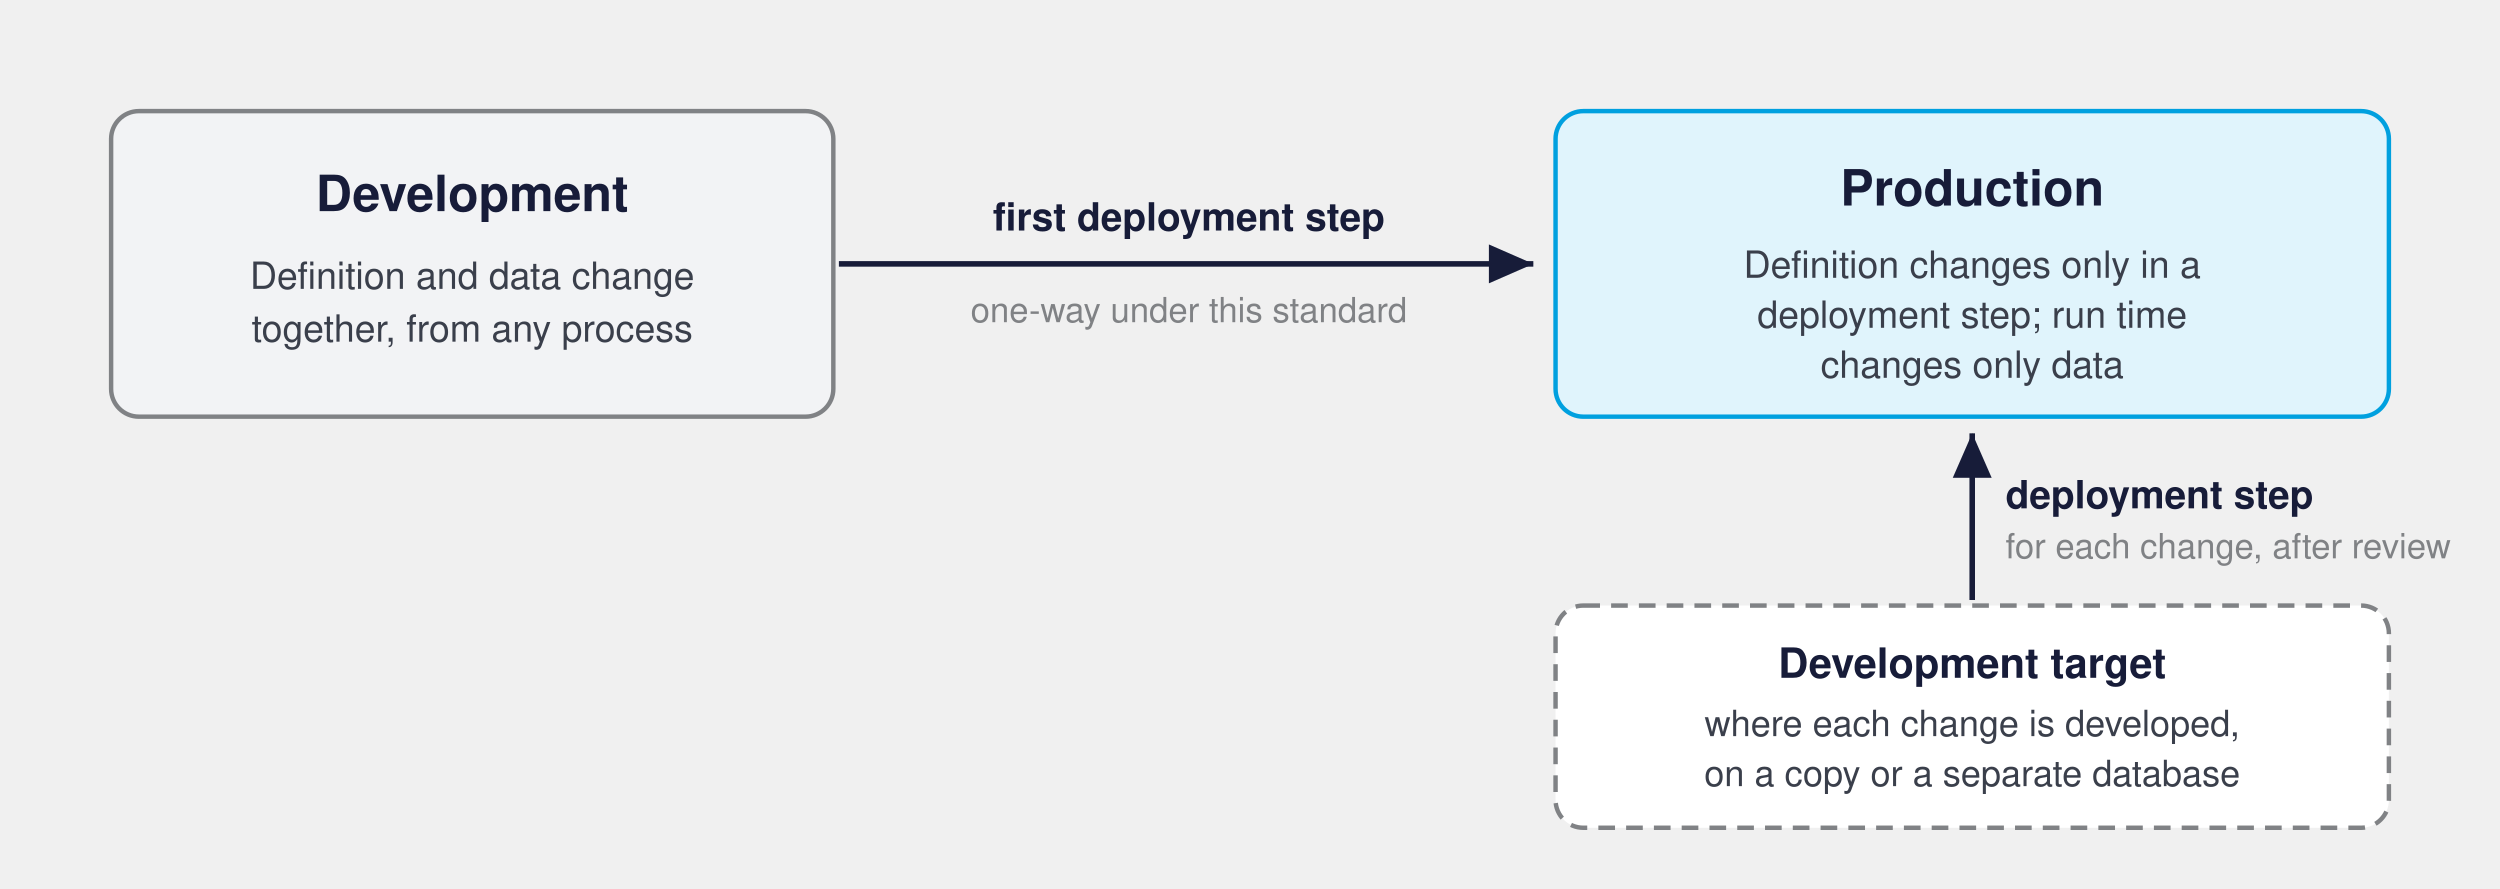
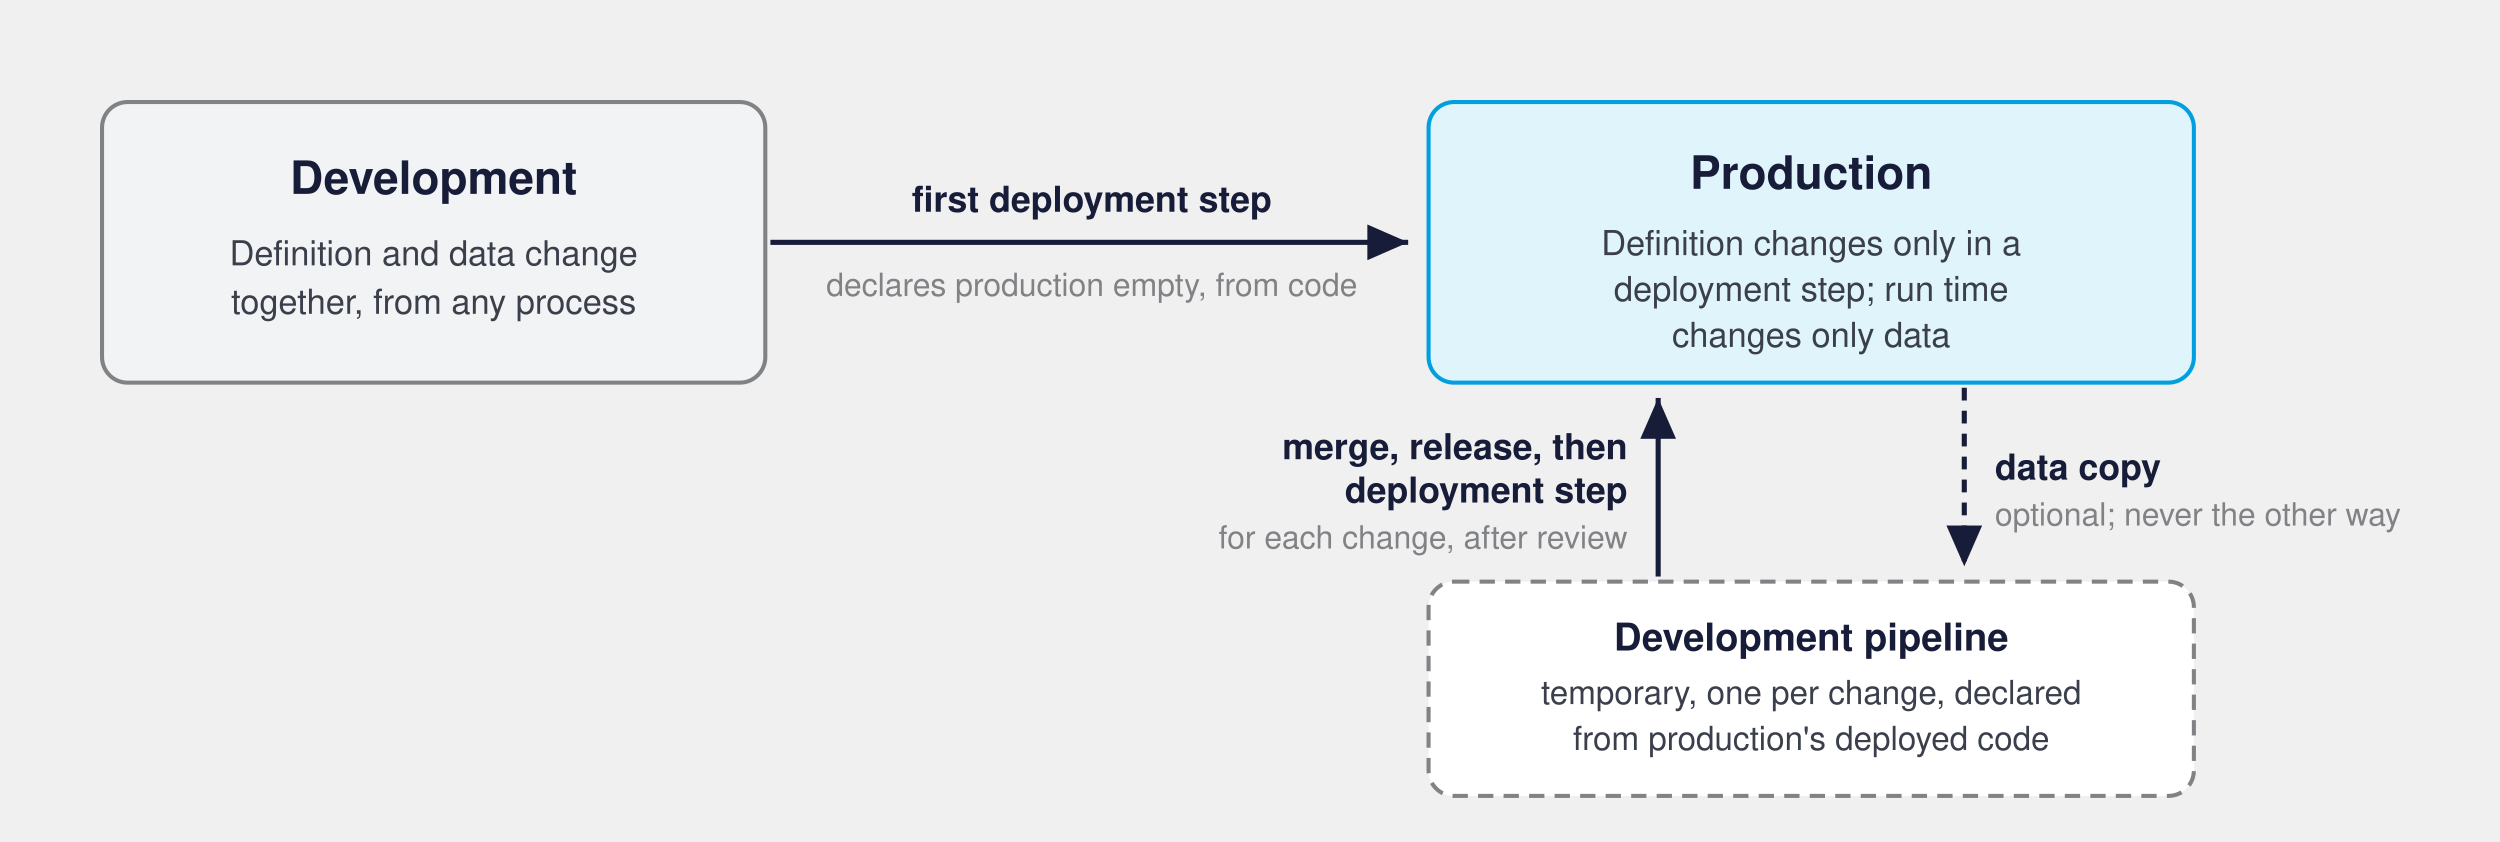
- <svg xmlns="http://www.w3.org/2000/svg" width="900" height="320" viewBox="0 0 900 320" font-family="Helvetica, sans-serif">
+ <svg xmlns="http://www.w3.org/2000/svg" width="980" height="330" viewBox="0 0 980 330" font-family="Helvetica, sans-serif">
  <style>
  svg { background-color: #FFFFFF; }
  .edge { stroke: #171C39; fill: none; }
  .arrow { fill: #171C39; }
  .title { fill: #171C39; }
  .body { fill: #3A3F4B; }
  .note { fill: #808285; }
@media (prefers-color-scheme: dark) {
    svg { background-color: #161A21; }
    .edge { stroke: #AEB6C2; }
    .arrow { fill: #AEB6C2; }
    .title { fill: #E6E8EC; }
    .body { fill: #C9CDD4; }
    .note { fill: #9DA0A4; }
    .f-dev { fill: #1E222B; stroke: #9DA0A4; }
    .f-prod { fill: #0F2433; stroke: #33B8E8; }
    .f-target { fill: #161A21; stroke: #9DA0A4; }
}
</style>
  <defs>
    <marker id="ah" markerWidth="9" markerHeight="9" refX="8" refY="3.5" orient="auto">
      <path class="arrow" d="M0,0 L8,3.5 L0,7 Z" />
    </marker>
  </defs>
  <rect class="f-dev" x="40" y="40" width="260" height="110" rx="10" fill="#F2F3F5" stroke="#808285" stroke-width="1.6" />
  <text class="title" x="170" y="76" text-anchor="middle" font-size="18" font-weight="600" fill="#171C39">Development</text>
  <text class="body" x="170" y="104" text-anchor="middle" font-size="13.5" fill="#3A3F4B">Definition and data change</text>
  <text class="body" x="170" y="123" text-anchor="middle" font-size="13.5" fill="#3A3F4B">together, from any process</text>
  <line class="edge" x1="302" y1="95" x2="552" y2="95" stroke="#171C39" stroke-width="2" marker-end="url(#ah)" />
  <text class="title" x="428" y="83" text-anchor="middle" font-size="14" font-weight="600" fill="#171C39">first deployment step</text>
-   <text class="note" x="428" y="116" text-anchor="middle" font-size="12.5" fill="#808285">one-way under this standard</text>
+   <text class="note" x="428" y="116" text-anchor="middle" font-size="12.5" fill="#808285">declares production empty, from code</text>
  <rect class="f-prod" x="560" y="40" width="300" height="110" rx="10" fill="#E0F4FC" stroke="#00A0DF" stroke-width="1.6" />
  <text class="title" x="710" y="74" text-anchor="middle" font-size="18" font-weight="600" fill="#171C39">Production</text>
  <text class="body" x="710" y="100" text-anchor="middle" font-size="13.5" fill="#3A3F4B">Definition changes only in a</text>
  <text class="body" x="710" y="118" text-anchor="middle" font-size="13.5" fill="#3A3F4B">deployment step; run time</text>
  <text class="body" x="710" y="136" text-anchor="middle" font-size="13.5" fill="#3A3F4B">changes only data</text>
-   <line class="edge" x1="710" y1="216" x2="710" y2="156" stroke="#171C39" stroke-width="2" marker-end="url(#ah)" />
-   <text class="title" x="722" y="183" font-size="14" font-weight="600" fill="#171C39">deployment step</text>
-   <text class="note" x="722" y="201" font-size="12.5" fill="#808285">for each change, after review</text>
-   <rect class="f-target" x="560" y="218" width="300" height="80" rx="10" fill="#FFFFFF" stroke="#808285" stroke-width="1.6" stroke-dasharray="6 4" />
-   <text class="title" x="710" y="244" text-anchor="middle" font-size="15" font-weight="600" fill="#171C39">Development target</text>
-   <text class="body" x="710" y="265" text-anchor="middle" font-size="13" fill="#3A3F4B">where each change is developed,</text>
-   <text class="body" x="710" y="283" text-anchor="middle" font-size="13" fill="#3A3F4B">on a copy or a separate database</text>
+   <line class="edge" x1="650" y1="226" x2="650" y2="156" stroke="#171C39" stroke-width="2" marker-end="url(#ah)" />
+   <text class="title" x="638" y="180" text-anchor="end" font-size="14" font-weight="600" fill="#171C39">merge, release, then</text>
+   <text class="title" x="638" y="197" text-anchor="end" font-size="14" font-weight="600" fill="#171C39">deployment step</text>
+   <text class="note" x="638" y="215" text-anchor="end" font-size="12.5" fill="#808285">for each change, after review</text>
+   <line class="edge" x1="770" y1="152" x2="770" y2="222" stroke="#171C39" stroke-width="2" stroke-dasharray="5 4" marker-end="url(#ah)" />
+   <text class="title" x="782" y="188" font-size="14" font-weight="600" fill="#171C39">data copy</text>
+   <text class="note" x="782" y="206" font-size="12.5" fill="#808285">optional; never the other way</text>
+   <rect class="f-target" x="560" y="228" width="300" height="84" rx="10" fill="#FFFFFF" stroke="#808285" stroke-width="1.6" stroke-dasharray="6 4" />
+   <text class="title" x="710" y="255" text-anchor="middle" font-size="15" font-weight="600" fill="#171C39">Development pipeline</text>
+   <text class="body" x="710" y="276" text-anchor="middle" font-size="13" fill="#3A3F4B">temporary, one per change, declared</text>
+   <text class="body" x="710" y="294" text-anchor="middle" font-size="13" fill="#3A3F4B">from production's deployed code</text>
</svg>
